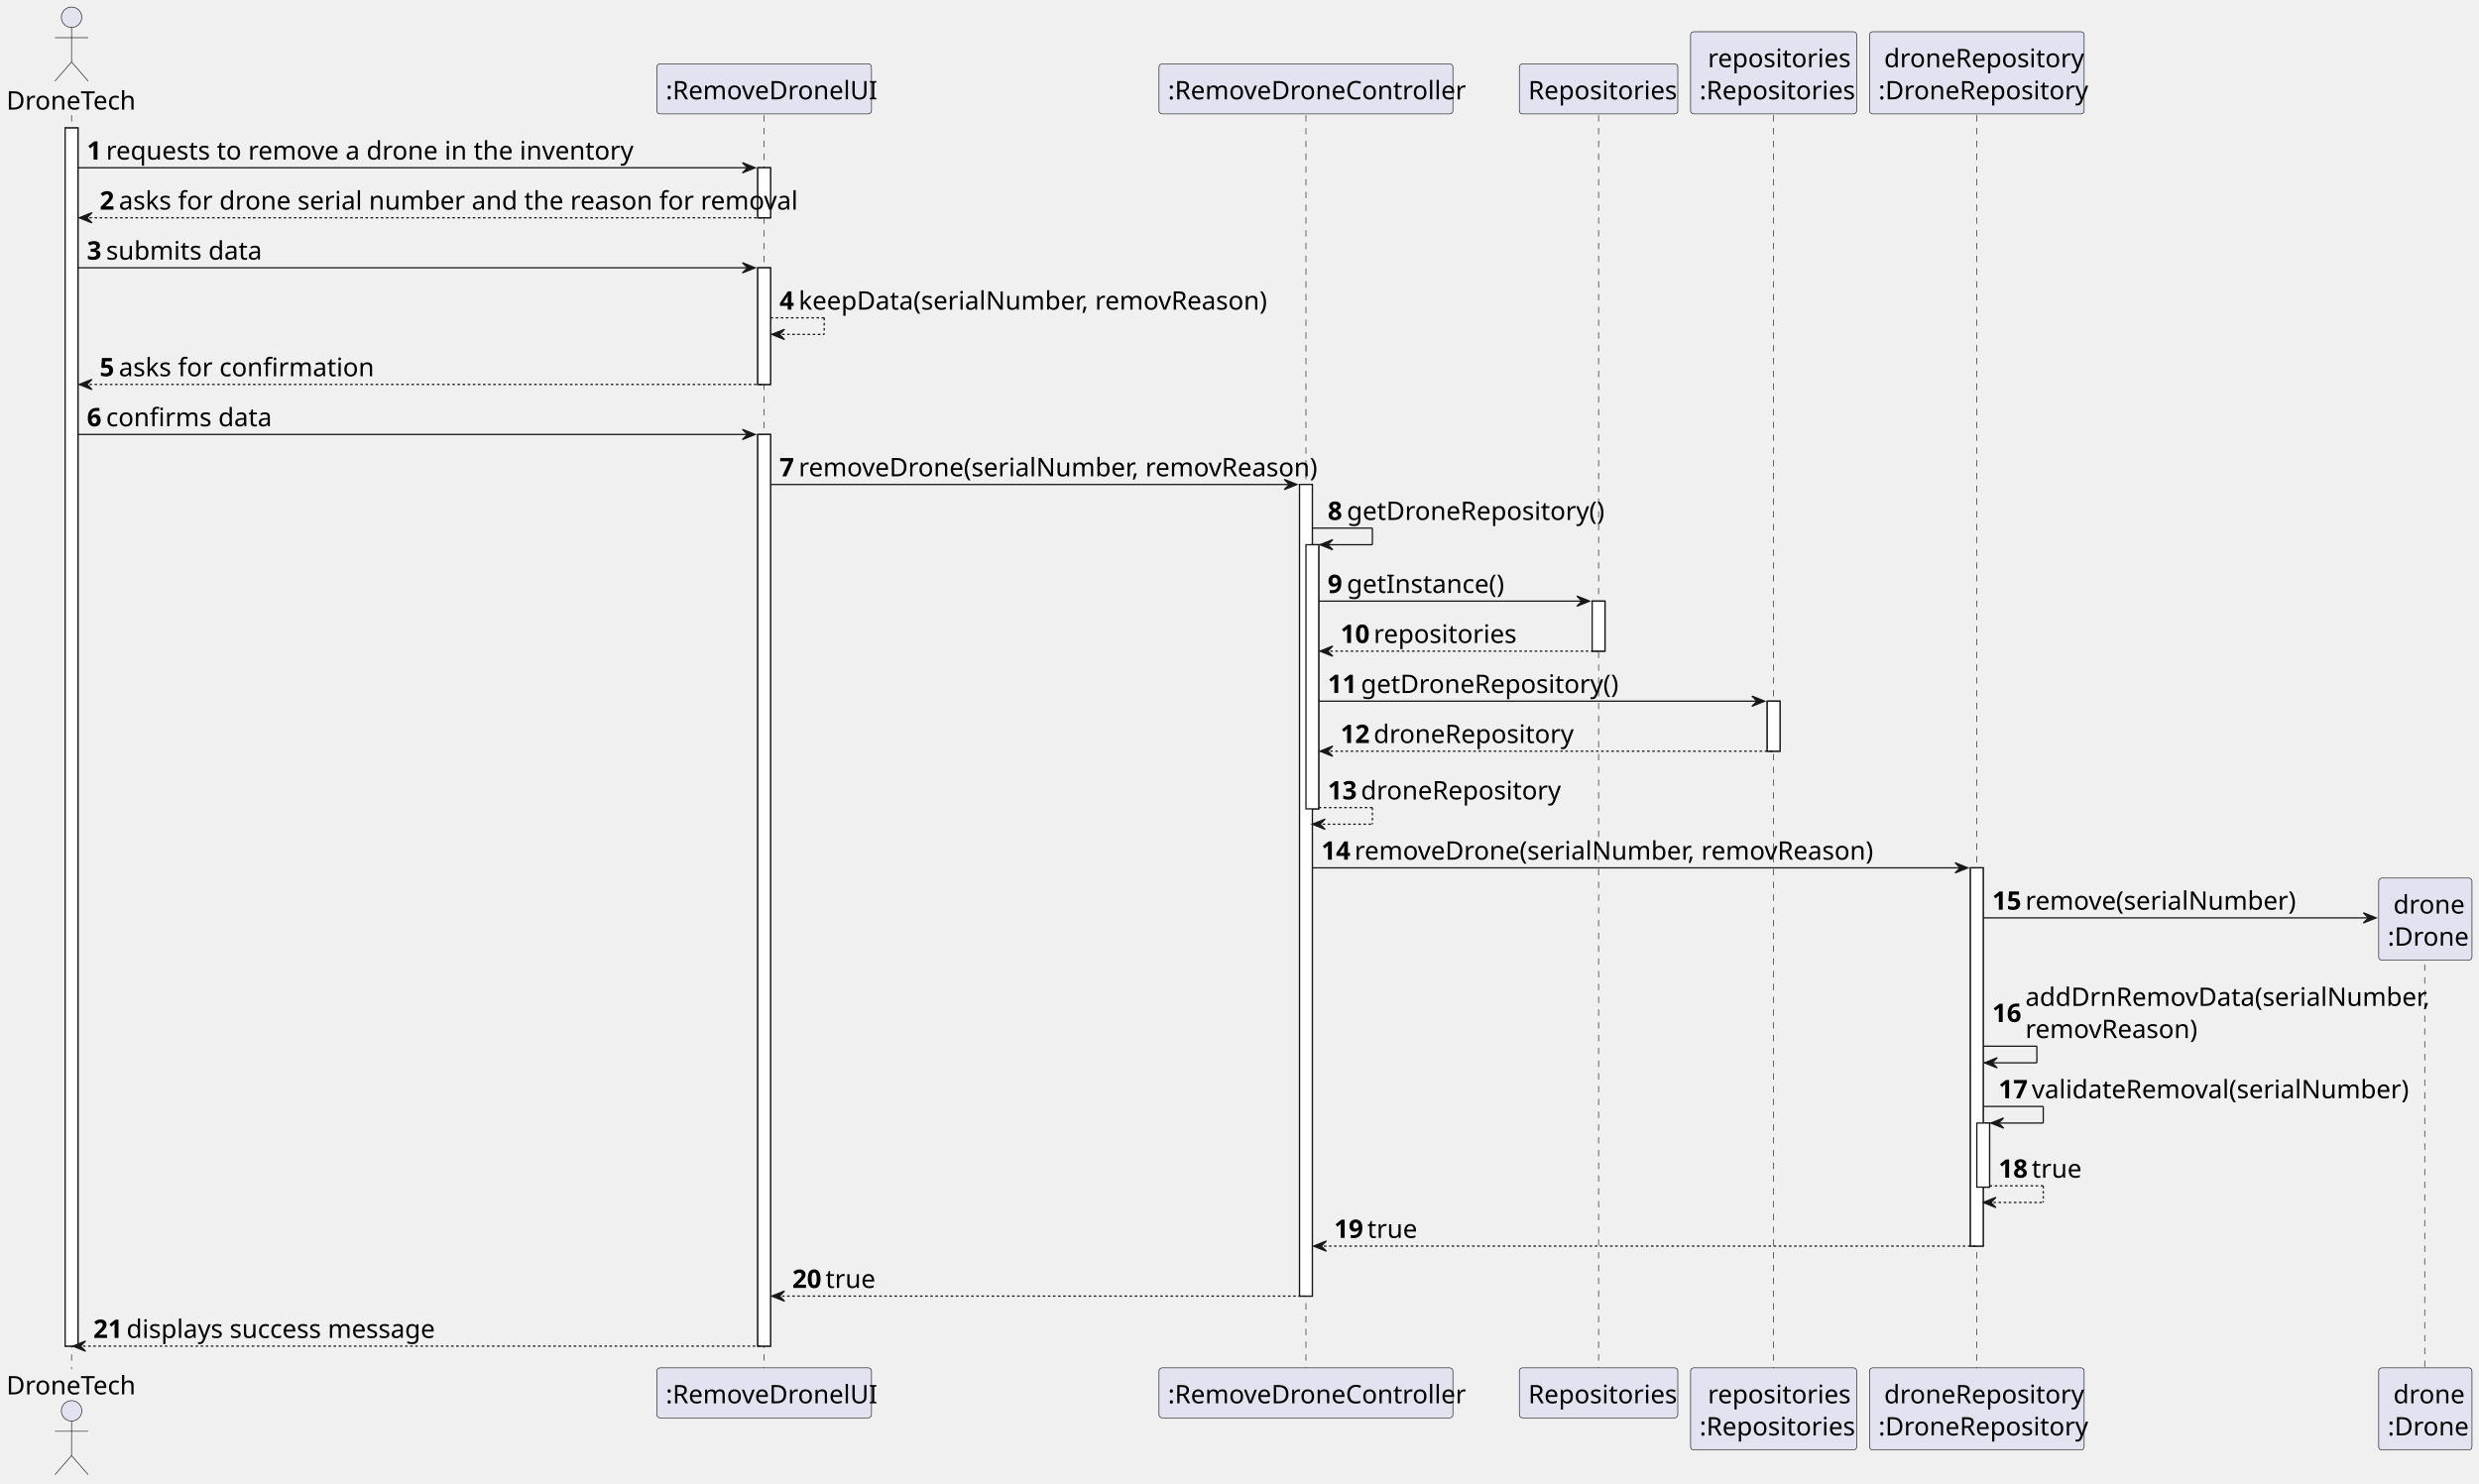
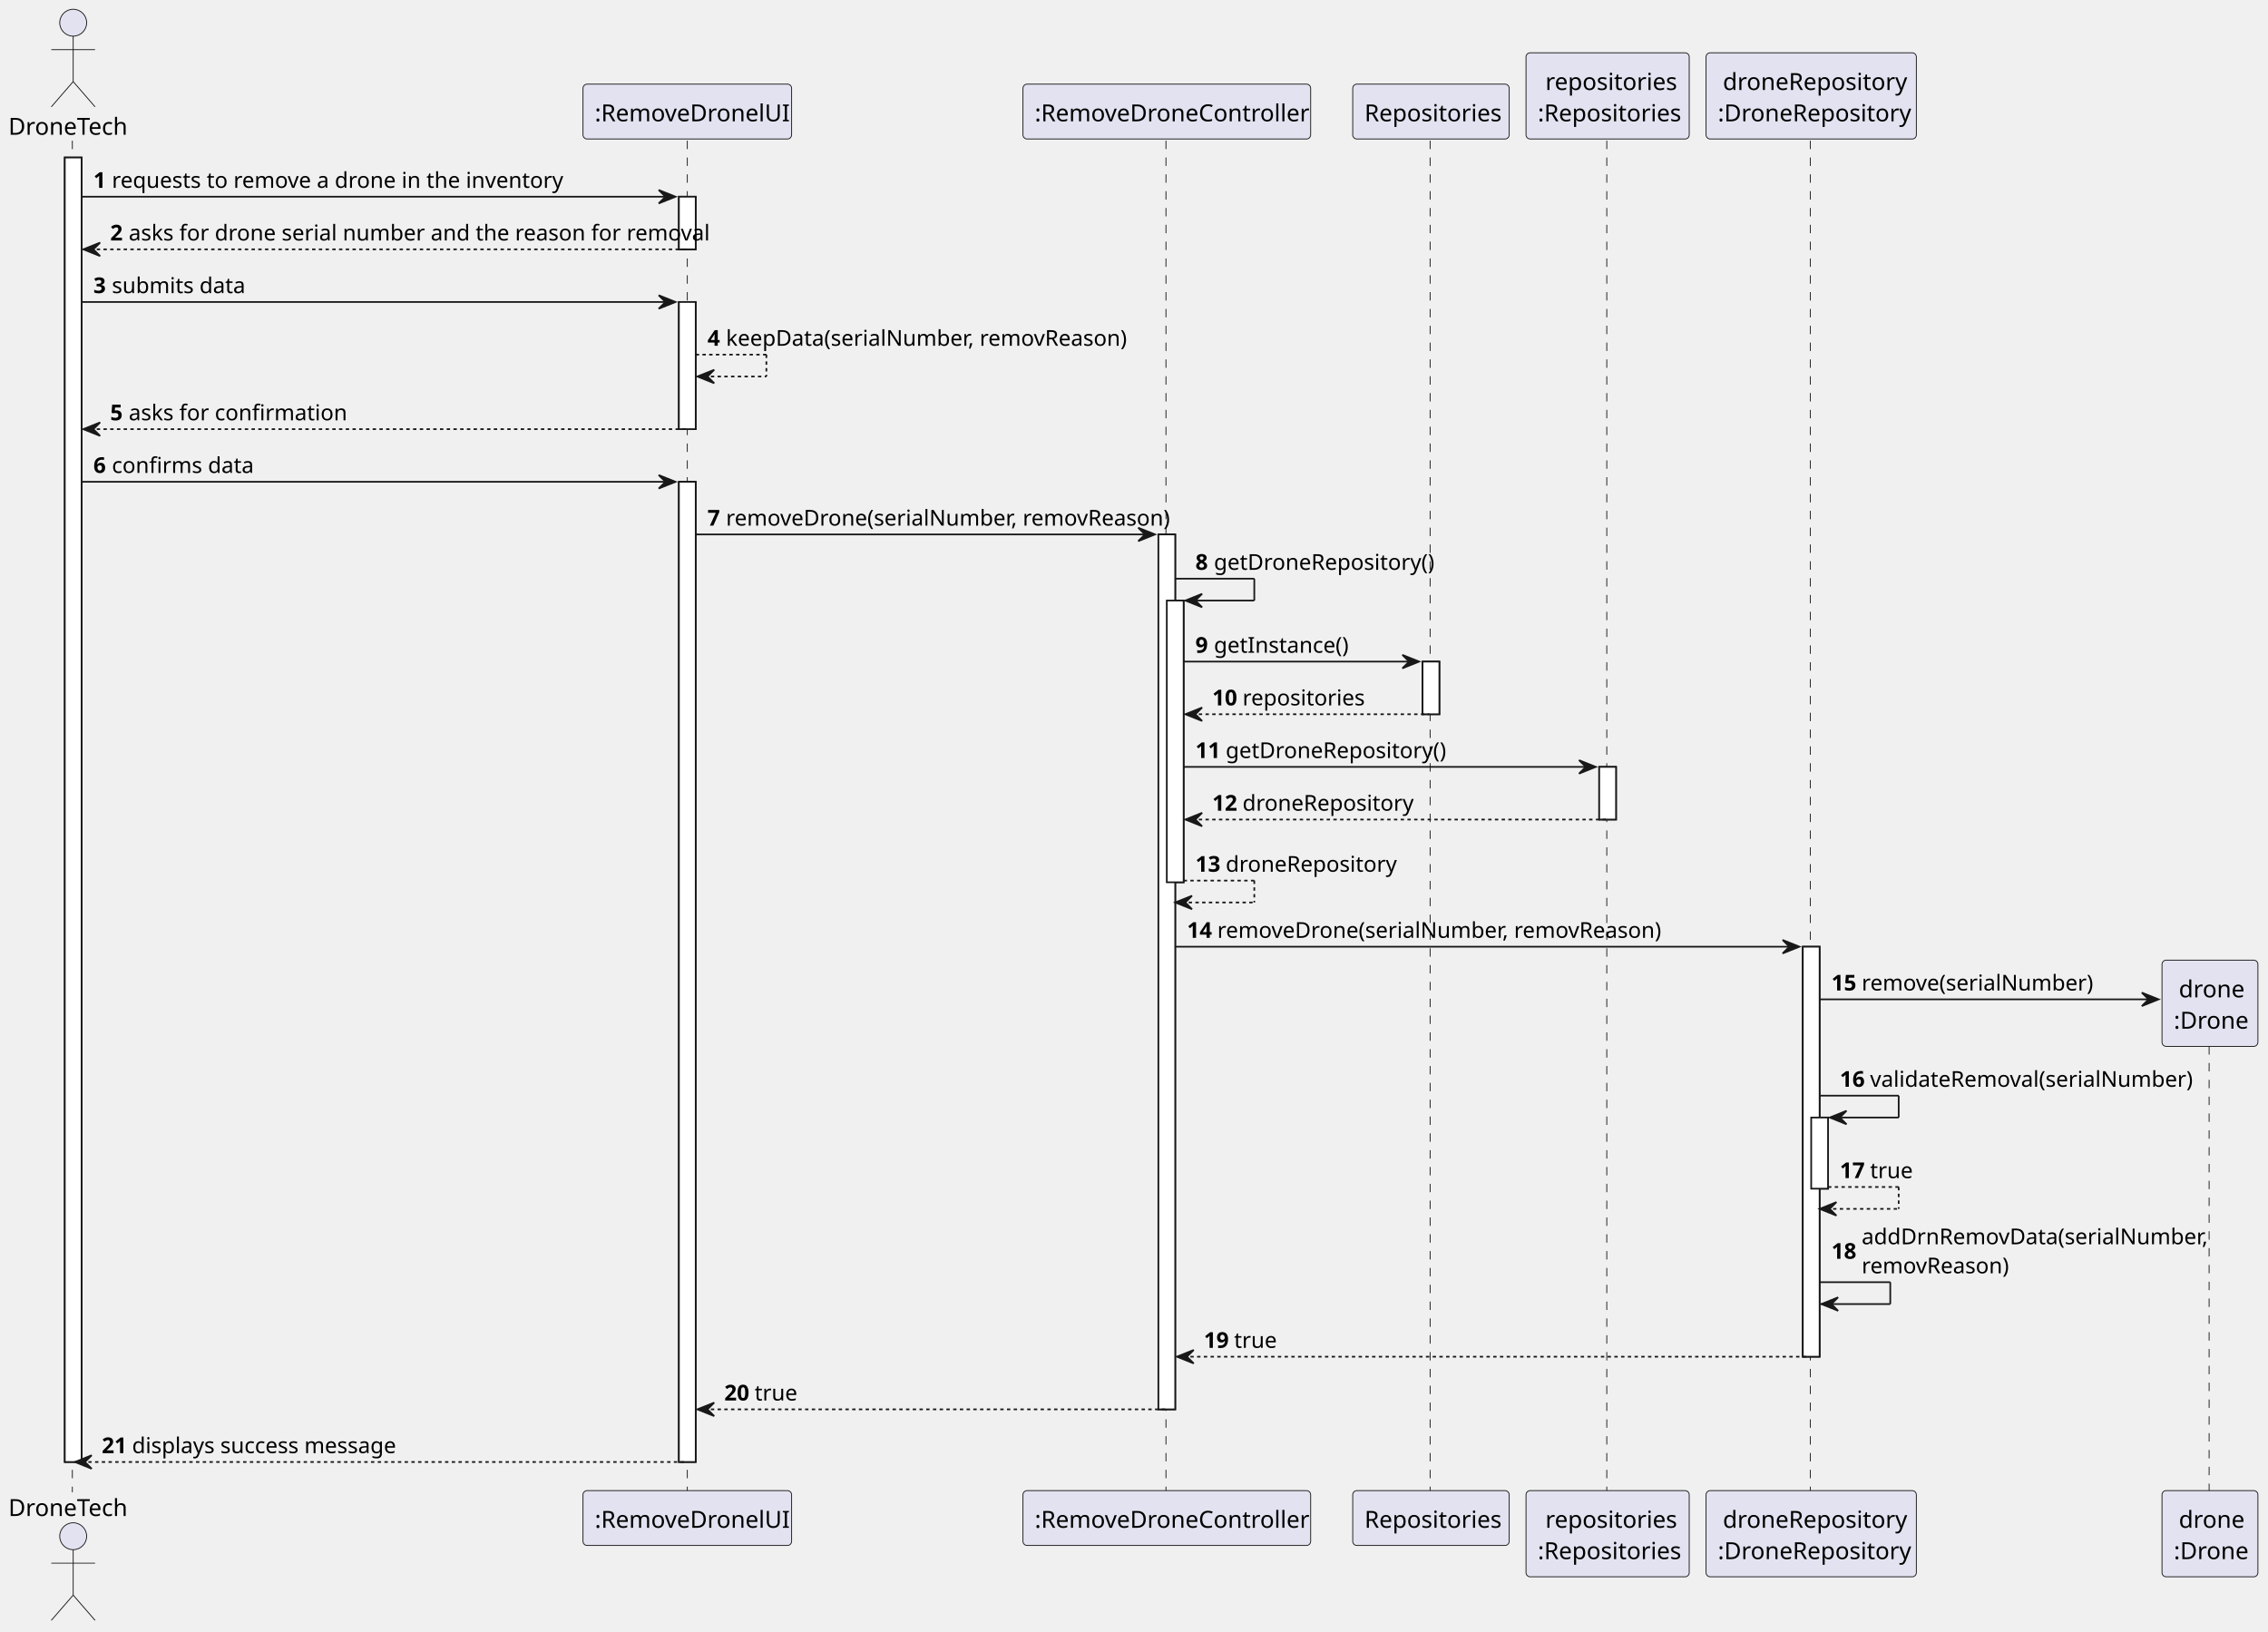
- <svg xmlns="http://www.w3.org/2000/svg" contentStyleType="text/css" height="1161px" preserveAspectRatio="none" style="width:1940px;height:1161px;background:#FFFFFF;" version="1.1" viewBox="0 0 1940 1161" width="1940px" zoomAndPan="magnify">
+ <svg xmlns="http://www.w3.org/2000/svg" contentStyleType="text/css" height="970px" preserveAspectRatio="none" style="width:1348px;height:970px;background:#FFFFFF;" version="1.1" viewBox="0 0 1348 970" width="1348px" zoomAndPan="magnify">
  <defs />
  <g>
-     <rect fill="#FFFFFF" height="953.594" style="stroke:#181818;stroke-width:1.0;" width="10" x="51" y="100.156" />
-     <rect fill="#FFFFFF" height="39.156" style="stroke:#181818;stroke-width:1.0;" width="10" x="593" y="131.312" />
-     <rect fill="#FFFFFF" height="91.312" style="stroke:#181818;stroke-width:1.0;" width="10" x="593" y="209.625" />
-     <rect fill="#FFFFFF" height="713.656" style="stroke:#181818;stroke-width:1.0;" width="10" x="593" y="340.094" />
-     <rect fill="#FFFFFF" height="635.344" style="stroke:#181818;stroke-width:1.0;" width="10" x="1017" y="379.25" />
-     <rect fill="#FFFFFF" height="206.781" style="stroke:#181818;stroke-width:1.0;" width="10" x="1022" y="426.406" />
-     <rect fill="#FFFFFF" height="39.156" style="stroke:#181818;stroke-width:1.0;" width="10" x="1246" y="470.562" />
-     <rect fill="#FFFFFF" height="39.156" style="stroke:#181818;stroke-width:1.0;" width="10" x="1383" y="548.875" />
-     <rect fill="#FFFFFF" height="296.094" style="stroke:#181818;stroke-width:1.0;" width="10" x="1542" y="679.344" />
-     <rect fill="#FFFFFF" height="50.156" style="stroke:#181818;stroke-width:1.0;" width="10" x="1547" y="879.125" />
-     <line style="stroke:#181818;stroke-width:0.5;stroke-dasharray:5.0,5.0;" x1="56" x2="56" y1="90.156" y2="1071.75" />
-     <line style="stroke:#181818;stroke-width:0.5;stroke-dasharray:5.0,5.0;" x1="598" x2="598" y1="90.156" y2="1071.75" />
-     <line style="stroke:#181818;stroke-width:0.5;stroke-dasharray:5.0,5.0;" x1="1022" x2="1022" y1="90.156" y2="1071.75" />
-     <line style="stroke:#181818;stroke-width:0.5;stroke-dasharray:5.0,5.0;" x1="1251" x2="1251" y1="90.156" y2="1071.75" />
-     <line style="stroke:#181818;stroke-width:0.5;stroke-dasharray:5.0,5.0;" x1="1388" x2="1388" y1="90.156" y2="1071.75" />
-     <line style="stroke:#181818;stroke-width:0.5;stroke-dasharray:5.0,5.0;" x1="1547" x2="1547" y1="90.156" y2="1071.75" />
-     <line style="stroke:#181818;stroke-width:0.5;stroke-dasharray:5.0,5.0;" x1="1897.5" x2="1897.5" y1="735" y2="1071.75" />
-     <text fill="#000000" font-family="sans-serif" font-size="20" lengthAdjust="spacing" textLength="96" x="5" y="85.762">DroneTech</text>
-     <ellipse cx="56" cy="13.5" fill="#E2E2F0" rx="8" ry="8" style="stroke:#181818;stroke-width:0.5;" />
-     <path d="M56,21.5 L56,48.5 M43,29.5 L69,29.5 M56,48.5 L43,63.5 M56,48.5 L69,63.5 " fill="none" style="stroke:#181818;stroke-width:0.5;" />
-     <text fill="#000000" font-family="sans-serif" font-size="20" lengthAdjust="spacing" textLength="96" x="5" y="1091.512">DroneTech</text>
-     <ellipse cx="56" cy="1104.406" fill="#E2E2F0" rx="8" ry="8" style="stroke:#181818;stroke-width:0.5;" />
-     <path d="M56,1112.406 L56,1139.406 M43,1120.406 L69,1120.406 M56,1139.406 L43,1154.406 M56,1139.406 L69,1154.406 " fill="none" style="stroke:#181818;stroke-width:0.5;" />
-     <rect fill="#E2E2F0" height="39.156" rx="2.5" ry="2.5" style="stroke:#181818;stroke-width:0.5;" width="168" x="514" y="50" />
-     <text fill="#000000" font-family="sans-serif" font-size="20" lengthAdjust="spacing" textLength="154" x="521" y="77.762">:RemoveDronelUI</text>
-     <rect fill="#E2E2F0" height="39.156" rx="2.5" ry="2.5" style="stroke:#181818;stroke-width:0.5;" width="168" x="514" y="1070.75" />
-     <text fill="#000000" font-family="sans-serif" font-size="20" lengthAdjust="spacing" textLength="154" x="521" y="1098.512">:RemoveDronelUI</text>
-     <rect fill="#E2E2F0" height="39.156" rx="2.5" ry="2.5" style="stroke:#181818;stroke-width:0.5;" width="230" x="907" y="50" />
-     <text fill="#000000" font-family="sans-serif" font-size="20" lengthAdjust="spacing" textLength="216" x="914" y="77.762">:RemoveDroneController</text>
-     <rect fill="#E2E2F0" height="39.156" rx="2.5" ry="2.5" style="stroke:#181818;stroke-width:0.5;" width="230" x="907" y="1070.75" />
-     <text fill="#000000" font-family="sans-serif" font-size="20" lengthAdjust="spacing" textLength="216" x="914" y="1098.512">:RemoveDroneController</text>
-     <rect fill="#E2E2F0" height="39.156" rx="2.5" ry="2.5" style="stroke:#181818;stroke-width:0.5;" width="124" x="1189" y="50" />
-     <text fill="#000000" font-family="sans-serif" font-size="20" lengthAdjust="spacing" textLength="110" x="1196" y="77.762">Repositories</text>
-     <rect fill="#E2E2F0" height="39.156" rx="2.5" ry="2.5" style="stroke:#181818;stroke-width:0.5;" width="124" x="1189" y="1070.75" />
-     <text fill="#000000" font-family="sans-serif" font-size="20" lengthAdjust="spacing" textLength="110" x="1196" y="1098.512">Repositories</text>
-     <rect fill="#E2E2F0" height="64.312" rx="2.5" ry="2.5" style="stroke:#181818;stroke-width:0.5;" width="130" x="1323" y="24.844" />
-     <text fill="#000000" font-family="sans-serif" font-size="20" lengthAdjust="spacing" textLength="103" x="1336.5" y="52.605">repositories</text>
-     <text fill="#000000" font-family="sans-serif" font-size="20" lengthAdjust="spacing" textLength="116" x="1330" y="77.762">:Repositories</text>
-     <rect fill="#E2E2F0" height="64.312" rx="2.5" ry="2.5" style="stroke:#181818;stroke-width:0.5;" width="130" x="1323" y="1070.75" />
-     <text fill="#000000" font-family="sans-serif" font-size="20" lengthAdjust="spacing" textLength="103" x="1336.5" y="1098.512">repositories</text>
-     <text fill="#000000" font-family="sans-serif" font-size="20" lengthAdjust="spacing" textLength="116" x="1330" y="1123.668">:Repositories</text>
-     <rect fill="#E2E2F0" height="64.312" rx="2.5" ry="2.5" style="stroke:#181818;stroke-width:0.5;" width="168" x="1463" y="24.844" />
-     <text fill="#000000" font-family="sans-serif" font-size="20" lengthAdjust="spacing" textLength="145" x="1474.5" y="52.605">droneRepository</text>
-     <text fill="#000000" font-family="sans-serif" font-size="20" lengthAdjust="spacing" textLength="154" x="1470" y="77.762">:DroneRepository</text>
-     <rect fill="#E2E2F0" height="64.312" rx="2.5" ry="2.5" style="stroke:#181818;stroke-width:0.5;" width="168" x="1463" y="1070.75" />
-     <text fill="#000000" font-family="sans-serif" font-size="20" lengthAdjust="spacing" textLength="145" x="1474.5" y="1098.512">droneRepository</text>
-     <text fill="#000000" font-family="sans-serif" font-size="20" lengthAdjust="spacing" textLength="154" x="1470" y="1123.668">:DroneRepository</text>
-     <rect fill="#E2E2F0" height="64.312" rx="2.5" ry="2.5" style="stroke:#181818;stroke-width:0.5;" width="73" x="1861.5" y="1070.75" />
-     <text fill="#000000" font-family="sans-serif" font-size="20" lengthAdjust="spacing" textLength="50" x="1873" y="1098.512">drone</text>
-     <text fill="#000000" font-family="sans-serif" font-size="20" lengthAdjust="spacing" textLength="59" x="1868.5" y="1123.668">:Drone</text>
-     <rect fill="#FFFFFF" height="953.594" style="stroke:#181818;stroke-width:1.0;" width="10" x="51" y="100.156" />
-     <rect fill="#FFFFFF" height="39.156" style="stroke:#181818;stroke-width:1.0;" width="10" x="593" y="131.312" />
-     <rect fill="#FFFFFF" height="91.312" style="stroke:#181818;stroke-width:1.0;" width="10" x="593" y="209.625" />
-     <rect fill="#FFFFFF" height="713.656" style="stroke:#181818;stroke-width:1.0;" width="10" x="593" y="340.094" />
-     <rect fill="#FFFFFF" height="635.344" style="stroke:#181818;stroke-width:1.0;" width="10" x="1017" y="379.25" />
-     <rect fill="#FFFFFF" height="206.781" style="stroke:#181818;stroke-width:1.0;" width="10" x="1022" y="426.406" />
-     <rect fill="#FFFFFF" height="39.156" style="stroke:#181818;stroke-width:1.0;" width="10" x="1246" y="470.562" />
-     <rect fill="#FFFFFF" height="39.156" style="stroke:#181818;stroke-width:1.0;" width="10" x="1383" y="548.875" />
-     <rect fill="#FFFFFF" height="296.094" style="stroke:#181818;stroke-width:1.0;" width="10" x="1542" y="679.344" />
-     <rect fill="#FFFFFF" height="50.156" style="stroke:#181818;stroke-width:1.0;" width="10" x="1547" y="879.125" />
-     <polygon fill="#181818" points="581,127.312,591,131.312,581,135.312,585,131.312" style="stroke:#181818;stroke-width:1.0;" />
-     <line style="stroke:#181818;stroke-width:1.0;" x1="61" x2="587" y1="131.312" y2="131.312" />
-     <text fill="#000000" font-family="sans-serif" font-size="20" font-weight="bold" lengthAdjust="spacing" textLength="11" x="68" y="124.918">1</text>
-     <text fill="#000000" font-family="sans-serif" font-size="20" lengthAdjust="spacing" textLength="380" x="83" y="124.918">requests to remove a drone in the inventory</text>
-     <polygon fill="#181818" points="72,166.469,62,170.469,72,174.469,68,170.469" style="stroke:#181818;stroke-width:1.0;" />
-     <line style="stroke:#181818;stroke-width:1.0;stroke-dasharray:2.0,2.0;" x1="66" x2="597" y1="170.469" y2="170.469" />
-     <text fill="#000000" font-family="sans-serif" font-size="20" font-weight="bold" lengthAdjust="spacing" textLength="11" x="78" y="164.074">2</text>
-     <text fill="#000000" font-family="sans-serif" font-size="20" lengthAdjust="spacing" textLength="493" x="93" y="164.074">asks for drone serial number and the reason for removal</text>
-     <polygon fill="#181818" points="581,205.625,591,209.625,581,213.625,585,209.625" style="stroke:#181818;stroke-width:1.0;" />
-     <line style="stroke:#181818;stroke-width:1.0;" x1="61" x2="587" y1="209.625" y2="209.625" />
-     <text fill="#000000" font-family="sans-serif" font-size="20" font-weight="bold" lengthAdjust="spacing" textLength="11" x="68" y="203.231">3</text>
-     <text fill="#000000" font-family="sans-serif" font-size="20" lengthAdjust="spacing" textLength="112" x="83" y="203.231">submits data</text>
-     <line style="stroke:#181818;stroke-width:1.0;stroke-dasharray:2.0,2.0;" x1="603" x2="645" y1="248.781" y2="248.781" />
-     <line style="stroke:#181818;stroke-width:1.0;stroke-dasharray:2.0,2.0;" x1="645" x2="645" y1="248.781" y2="261.781" />
-     <line style="stroke:#181818;stroke-width:1.0;stroke-dasharray:2.0,2.0;" x1="604" x2="645" y1="261.781" y2="261.781" />
-     <polygon fill="#181818" points="614,257.781,604,261.781,614,265.781,610,261.781" style="stroke:#181818;stroke-width:1.0;" />
-     <text fill="#000000" font-family="sans-serif" font-size="20" font-weight="bold" lengthAdjust="spacing" textLength="11" x="610" y="242.387">4</text>
-     <text fill="#000000" font-family="sans-serif" font-size="20" lengthAdjust="spacing" textLength="347" x="625" y="242.387">keepData(serialNumber, removReason)</text>
-     <polygon fill="#181818" points="72,296.938,62,300.938,72,304.938,68,300.938" style="stroke:#181818;stroke-width:1.0;" />
-     <line style="stroke:#181818;stroke-width:1.0;stroke-dasharray:2.0,2.0;" x1="66" x2="597" y1="300.938" y2="300.938" />
-     <text fill="#000000" font-family="sans-serif" font-size="20" font-weight="bold" lengthAdjust="spacing" textLength="11" x="78" y="294.543">5</text>
-     <text fill="#000000" font-family="sans-serif" font-size="20" lengthAdjust="spacing" textLength="183" x="93" y="294.543">asks for confirmation</text>
-     <polygon fill="#181818" points="581,336.094,591,340.094,581,344.094,585,340.094" style="stroke:#181818;stroke-width:1.0;" />
-     <line style="stroke:#181818;stroke-width:1.0;" x1="61" x2="587" y1="340.094" y2="340.094" />
-     <text fill="#000000" font-family="sans-serif" font-size="20" font-weight="bold" lengthAdjust="spacing" textLength="11" x="68" y="333.699">6</text>
-     <text fill="#000000" font-family="sans-serif" font-size="20" lengthAdjust="spacing" textLength="119" x="83" y="333.699">confirms data</text>
-     <polygon fill="#181818" points="1005,375.25,1015,379.25,1005,383.25,1009,379.25" style="stroke:#181818;stroke-width:1.0;" />
-     <line style="stroke:#181818;stroke-width:1.0;" x1="603" x2="1011" y1="379.25" y2="379.25" />
-     <text fill="#000000" font-family="sans-serif" font-size="20" font-weight="bold" lengthAdjust="spacing" textLength="11" x="610" y="372.856">7</text>
-     <text fill="#000000" font-family="sans-serif" font-size="20" lengthAdjust="spacing" textLength="380" x="625" y="372.856">removeDrone(serialNumber, removReason)</text>
-     <line style="stroke:#181818;stroke-width:1.0;" x1="1027" x2="1074" y1="413.406" y2="413.406" />
-     <line style="stroke:#181818;stroke-width:1.0;" x1="1074" x2="1074" y1="413.406" y2="426.406" />
-     <line style="stroke:#181818;stroke-width:1.0;" x1="1033" x2="1074" y1="426.406" y2="426.406" />
-     <polygon fill="#181818" points="1043,422.406,1033,426.406,1043,430.406,1039,426.406" style="stroke:#181818;stroke-width:1.0;" />
-     <text fill="#000000" font-family="sans-serif" font-size="20" font-weight="bold" lengthAdjust="spacing" textLength="11" x="1039" y="407.012">8</text>
-     <text fill="#000000" font-family="sans-serif" font-size="20" lengthAdjust="spacing" textLength="190" x="1054" y="407.012">getDroneRepository()</text>
-     <polygon fill="#181818" points="1234,466.562,1244,470.562,1234,474.562,1238,470.562" style="stroke:#181818;stroke-width:1.0;" />
-     <line style="stroke:#181818;stroke-width:1.0;" x1="1032" x2="1240" y1="470.562" y2="470.562" />
-     <text fill="#000000" font-family="sans-serif" font-size="20" font-weight="bold" lengthAdjust="spacing" textLength="11" x="1039" y="464.168">9</text>
-     <text fill="#000000" font-family="sans-serif" font-size="20" lengthAdjust="spacing" textLength="116" x="1054" y="464.168">getInstance()</text>
-     <polygon fill="#181818" points="1043,505.719,1033,509.719,1043,513.719,1039,509.719" style="stroke:#181818;stroke-width:1.0;" />
-     <line style="stroke:#181818;stroke-width:1.0;stroke-dasharray:2.0,2.0;" x1="1037" x2="1250" y1="509.719" y2="509.719" />
-     <text fill="#000000" font-family="sans-serif" font-size="20" font-weight="bold" lengthAdjust="spacing" textLength="22" x="1049" y="503.324">10</text>
-     <text fill="#000000" font-family="sans-serif" font-size="20" lengthAdjust="spacing" textLength="103" x="1075" y="503.324">repositories</text>
-     <polygon fill="#181818" points="1371,544.875,1381,548.875,1371,552.875,1375,548.875" style="stroke:#181818;stroke-width:1.0;" />
-     <line style="stroke:#181818;stroke-width:1.0;" x1="1032" x2="1377" y1="548.875" y2="548.875" />
-     <text fill="#000000" font-family="sans-serif" font-size="20" font-weight="bold" lengthAdjust="spacing" textLength="22" x="1039" y="542.481">11</text>
-     <text fill="#000000" font-family="sans-serif" font-size="20" lengthAdjust="spacing" textLength="190" x="1065" y="542.481">getDroneRepository()</text>
-     <polygon fill="#181818" points="1043,584.031,1033,588.031,1043,592.031,1039,588.031" style="stroke:#181818;stroke-width:1.0;" />
-     <line style="stroke:#181818;stroke-width:1.0;stroke-dasharray:2.0,2.0;" x1="1037" x2="1387" y1="588.031" y2="588.031" />
-     <text fill="#000000" font-family="sans-serif" font-size="20" font-weight="bold" lengthAdjust="spacing" textLength="22" x="1049" y="581.637">12</text>
-     <text fill="#000000" font-family="sans-serif" font-size="20" lengthAdjust="spacing" textLength="145" x="1075" y="581.637">droneRepository</text>
-     <line style="stroke:#181818;stroke-width:1.0;stroke-dasharray:2.0,2.0;" x1="1032" x2="1074" y1="632.188" y2="632.188" />
-     <line style="stroke:#181818;stroke-width:1.0;stroke-dasharray:2.0,2.0;" x1="1074" x2="1074" y1="632.188" y2="645.188" />
-     <line style="stroke:#181818;stroke-width:1.0;stroke-dasharray:2.0,2.0;" x1="1027" x2="1074" y1="645.188" y2="645.188" />
-     <polygon fill="#181818" points="1037,641.188,1027,645.188,1037,649.188,1033,645.188" style="stroke:#181818;stroke-width:1.0;" />
-     <text fill="#000000" font-family="sans-serif" font-size="20" font-weight="bold" lengthAdjust="spacing" textLength="22" x="1039" y="625.793">13</text>
-     <text fill="#000000" font-family="sans-serif" font-size="20" lengthAdjust="spacing" textLength="145" x="1065" y="625.793">droneRepository</text>
-     <polygon fill="#181818" points="1530,675.344,1540,679.344,1530,683.344,1534,679.344" style="stroke:#181818;stroke-width:1.0;" />
-     <line style="stroke:#181818;stroke-width:1.0;" x1="1027" x2="1536" y1="679.344" y2="679.344" />
-     <text fill="#000000" font-family="sans-serif" font-size="20" font-weight="bold" lengthAdjust="spacing" textLength="22" x="1034" y="672.949">14</text>
-     <text fill="#000000" font-family="sans-serif" font-size="20" lengthAdjust="spacing" textLength="380" x="1060" y="672.949">removeDrone(serialNumber, removReason)</text>
-     <polygon fill="#181818" points="1849.5,714.5,1859.5,718.5,1849.5,722.5,1853.5,718.5" style="stroke:#181818;stroke-width:1.0;" />
-     <line style="stroke:#181818;stroke-width:1.0;" x1="1552" x2="1855.5" y1="718.5" y2="718.5" />
-     <text fill="#000000" font-family="sans-serif" font-size="20" font-weight="bold" lengthAdjust="spacing" textLength="22" x="1559" y="712.106">15</text>
-     <text fill="#000000" font-family="sans-serif" font-size="20" lengthAdjust="spacing" textLength="194" x="1585" y="712.106">remove(serialNumber)</text>
-     <rect fill="#E2E2F0" height="64.312" rx="2.5" ry="2.5" style="stroke:#181818;stroke-width:0.5;" width="73" x="1861.5" y="687.344" />
-     <text fill="#000000" font-family="sans-serif" font-size="20" lengthAdjust="spacing" textLength="50" x="1873" y="715.106">drone</text>
-     <text fill="#000000" font-family="sans-serif" font-size="20" lengthAdjust="spacing" textLength="59" x="1868.5" y="740.262">:Drone</text>
-     <line style="stroke:#181818;stroke-width:1.0;" x1="1552" x2="1594" y1="818.969" y2="818.969" />
-     <line style="stroke:#181818;stroke-width:1.0;" x1="1594" x2="1594" y1="818.969" y2="831.969" />
-     <line style="stroke:#181818;stroke-width:1.0;" x1="1553" x2="1594" y1="831.969" y2="831.969" />
-     <polygon fill="#181818" points="1563,827.969,1553,831.969,1563,835.969,1559,831.969" style="stroke:#181818;stroke-width:1.0;" />
-     <text fill="#000000" font-family="sans-serif" font-size="20" font-weight="bold" lengthAdjust="spacing" textLength="22" x="1559" y="799.996">16</text>
-     <text fill="#000000" font-family="sans-serif" font-size="20" lengthAdjust="spacing" textLength="295" x="1585" y="787.418">addDrnRemovData(serialNumber,</text>
-     <text fill="#000000" font-family="sans-serif" font-size="20" lengthAdjust="spacing" textLength="128" x="1585" y="812.574">removReason)</text>
-     <line style="stroke:#181818;stroke-width:1.0;" x1="1552" x2="1599" y1="866.125" y2="866.125" />
-     <line style="stroke:#181818;stroke-width:1.0;" x1="1599" x2="1599" y1="866.125" y2="879.125" />
-     <line style="stroke:#181818;stroke-width:1.0;" x1="1558" x2="1599" y1="879.125" y2="879.125" />
-     <polygon fill="#181818" points="1568,875.125,1558,879.125,1568,883.125,1564,879.125" style="stroke:#181818;stroke-width:1.0;" />
-     <text fill="#000000" font-family="sans-serif" font-size="20" font-weight="bold" lengthAdjust="spacing" textLength="22" x="1564" y="859.731">17</text>
-     <text fill="#000000" font-family="sans-serif" font-size="20" lengthAdjust="spacing" textLength="272" x="1590" y="859.731">validateRemoval(serialNumber)</text>
-     <line style="stroke:#181818;stroke-width:1.0;stroke-dasharray:2.0,2.0;" x1="1557" x2="1599" y1="928.281" y2="928.281" />
-     <line style="stroke:#181818;stroke-width:1.0;stroke-dasharray:2.0,2.0;" x1="1599" x2="1599" y1="928.281" y2="941.281" />
-     <line style="stroke:#181818;stroke-width:1.0;stroke-dasharray:2.0,2.0;" x1="1552" x2="1599" y1="941.281" y2="941.281" />
-     <polygon fill="#181818" points="1562,937.281,1552,941.281,1562,945.281,1558,941.281" style="stroke:#181818;stroke-width:1.0;" />
-     <text fill="#000000" font-family="sans-serif" font-size="20" font-weight="bold" lengthAdjust="spacing" textLength="22" x="1564" y="921.887">18</text>
-     <text fill="#000000" font-family="sans-serif" font-size="20" lengthAdjust="spacing" textLength="34" x="1590" y="921.887">true</text>
-     <polygon fill="#181818" points="1038,971.438,1028,975.438,1038,979.438,1034,975.438" style="stroke:#181818;stroke-width:1.0;" />
-     <line style="stroke:#181818;stroke-width:1.0;stroke-dasharray:2.0,2.0;" x1="1032" x2="1546" y1="975.438" y2="975.438" />
-     <text fill="#000000" font-family="sans-serif" font-size="20" font-weight="bold" lengthAdjust="spacing" textLength="22" x="1044" y="969.043">19</text>
-     <text fill="#000000" font-family="sans-serif" font-size="20" lengthAdjust="spacing" textLength="34" x="1070" y="969.043">true</text>
-     <polygon fill="#181818" points="614,1010.594,604,1014.594,614,1018.594,610,1014.594" style="stroke:#181818;stroke-width:1.0;" />
-     <line style="stroke:#181818;stroke-width:1.0;stroke-dasharray:2.0,2.0;" x1="608" x2="1021" y1="1014.594" y2="1014.594" />
-     <text fill="#000000" font-family="sans-serif" font-size="20" font-weight="bold" lengthAdjust="spacing" textLength="22" x="620" y="1008.199">20</text>
-     <text fill="#000000" font-family="sans-serif" font-size="20" lengthAdjust="spacing" textLength="34" x="646" y="1008.199">true</text>
-     <polygon fill="#181818" points="67,1049.75,57,1053.75,67,1057.75,63,1053.75" style="stroke:#181818;stroke-width:1.0;" />
-     <line style="stroke:#181818;stroke-width:1.0;stroke-dasharray:2.0,2.0;" x1="61" x2="597" y1="1053.75" y2="1053.75" />
-     <text fill="#000000" font-family="sans-serif" font-size="20" font-weight="bold" lengthAdjust="spacing" textLength="22" x="73" y="1047.355">21</text>
-     <text fill="#000000" font-family="sans-serif" font-size="20" lengthAdjust="spacing" textLength="234" x="99" y="1047.355">displays success message</text>
+     <rect fill="#FFFFFF" height="775.354" style="stroke:#181818;stroke-width:1.0;" width="10" x="38.5" y="93.621" />
+     <rect fill="#FFFFFF" height="31.291" style="stroke:#181818;stroke-width:1.0;" width="10" x="403.5" y="116.912" />
+     <rect fill="#FFFFFF" height="75.582" style="stroke:#181818;stroke-width:1.0;" width="10" x="403.5" y="179.494" />
+     <rect fill="#FFFFFF" height="582.607" style="stroke:#181818;stroke-width:1.0;" width="10" x="403.5" y="286.367" />
+     <rect fill="#FFFFFF" height="520.025" style="stroke:#181818;stroke-width:1.0;" width="10" x="688.5" y="317.658" />
+     <rect fill="#FFFFFF" height="167.455" style="stroke:#181818;stroke-width:1.0;" width="10" x="693.5" y="356.949" />
+     <rect fill="#FFFFFF" height="31.291" style="stroke:#181818;stroke-width:1.0;" width="10" x="845.5" y="393.24" />
+     <rect fill="#FFFFFF" height="31.291" style="stroke:#181818;stroke-width:1.0;" width="10" x="950.5" y="455.822" />
+     <rect fill="#FFFFFF" height="243.697" style="stroke:#181818;stroke-width:1.0;" width="10" x="1071.5" y="562.695" />
+     <rect fill="#FFFFFF" height="42.291" style="stroke:#181818;stroke-width:1.0;" width="10" x="1076.5" y="664.229" />
+     <line style="stroke:#181818;stroke-width:0.5;stroke-dasharray:5.0,5.0;" x1="43" x2="43" y1="83.621" y2="886.975" />
+     <line style="stroke:#181818;stroke-width:0.5;stroke-dasharray:5.0,5.0;" x1="408.5" x2="408.5" y1="83.621" y2="886.975" />
+     <line style="stroke:#181818;stroke-width:0.5;stroke-dasharray:5.0,5.0;" x1="693" x2="693" y1="83.621" y2="886.975" />
+     <line style="stroke:#181818;stroke-width:0.5;stroke-dasharray:5.0,5.0;" x1="850" x2="850" y1="83.621" y2="886.975" />
+     <line style="stroke:#181818;stroke-width:0.5;stroke-dasharray:5.0,5.0;" x1="955" x2="955" y1="83.621" y2="886.975" />
+     <line style="stroke:#181818;stroke-width:0.5;stroke-dasharray:5.0,5.0;" x1="1076" x2="1076" y1="83.621" y2="886.975" />
+     <line style="stroke:#181818;stroke-width:0.5;stroke-dasharray:5.0,5.0;" x1="1313" x2="1313" y1="611.816" y2="886.975" />
+     <text fill="#000000" font-family="sans-serif" font-size="14" lengthAdjust="spacing" textLength="71" x="5" y="80.107">DroneTech</text>
+     <ellipse cx="43.5" cy="13.5" fill="#E2E2F0" rx="8" ry="8" style="stroke:#181818;stroke-width:0.5;" />
+     <path d="M43.5,21.5 L43.5,48.5 M30.5,29.5 L56.5,29.5 M43.5,48.5 L30.5,63.5 M43.5,48.5 L56.5,63.5 " fill="none" style="stroke:#181818;stroke-width:0.5;" />
+     <text fill="#000000" font-family="sans-serif" font-size="14" lengthAdjust="spacing" textLength="71" x="5" y="901.082">DroneTech</text>
+     <ellipse cx="43.5" cy="913.096" fill="#E2E2F0" rx="8" ry="8" style="stroke:#181818;stroke-width:0.5;" />
+     <path d="M43.5,921.096 L43.5,948.096 M30.5,929.096 L56.5,929.096 M43.5,948.096 L30.5,963.096 M43.5,948.096 L56.5,963.096 " fill="none" style="stroke:#181818;stroke-width:0.5;" />
+     <rect fill="#E2E2F0" height="32.621" rx="2.5" ry="2.5" style="stroke:#181818;stroke-width:0.5;" width="124" x="346.5" y="50" />
+     <text fill="#000000" font-family="sans-serif" font-size="14" lengthAdjust="spacing" textLength="110" x="353.5" y="72.107">:RemoveDronelUI</text>
+     <rect fill="#E2E2F0" height="32.621" rx="2.5" ry="2.5" style="stroke:#181818;stroke-width:0.5;" width="124" x="346.5" y="885.975" />
+     <text fill="#000000" font-family="sans-serif" font-size="14" lengthAdjust="spacing" textLength="110" x="353.5" y="908.082">:RemoveDronelUI</text>
+     <rect fill="#E2E2F0" height="32.621" rx="2.5" ry="2.5" style="stroke:#181818;stroke-width:0.5;" width="171" x="608" y="50" />
+     <text fill="#000000" font-family="sans-serif" font-size="14" lengthAdjust="spacing" textLength="157" x="615" y="72.107">:RemoveDroneController</text>
+     <rect fill="#E2E2F0" height="32.621" rx="2.5" ry="2.5" style="stroke:#181818;stroke-width:0.5;" width="171" x="608" y="885.975" />
+     <text fill="#000000" font-family="sans-serif" font-size="14" lengthAdjust="spacing" textLength="157" x="615" y="908.082">:RemoveDroneController</text>
+     <rect fill="#E2E2F0" height="32.621" rx="2.5" ry="2.5" style="stroke:#181818;stroke-width:0.5;" width="93" x="804" y="50" />
+     <text fill="#000000" font-family="sans-serif" font-size="14" lengthAdjust="spacing" textLength="79" x="811" y="72.107">Repositories</text>
+     <rect fill="#E2E2F0" height="32.621" rx="2.5" ry="2.5" style="stroke:#181818;stroke-width:0.5;" width="93" x="804" y="885.975" />
+     <text fill="#000000" font-family="sans-serif" font-size="14" lengthAdjust="spacing" textLength="79" x="811" y="908.082">Repositories</text>
+     <rect fill="#E2E2F0" height="51.242" rx="2.5" ry="2.5" style="stroke:#181818;stroke-width:0.5;" width="97" x="907" y="31.379" />
+     <text fill="#000000" font-family="sans-serif" font-size="14" lengthAdjust="spacing" textLength="74" x="918.5" y="53.486">repositories</text>
+     <text fill="#000000" font-family="sans-serif" font-size="14" lengthAdjust="spacing" textLength="83" x="914" y="72.107">:Repositories</text>
+     <rect fill="#E2E2F0" height="51.242" rx="2.5" ry="2.5" style="stroke:#181818;stroke-width:0.5;" width="97" x="907" y="885.975" />
+     <text fill="#000000" font-family="sans-serif" font-size="14" lengthAdjust="spacing" textLength="74" x="918.5" y="908.082">repositories</text>
+     <text fill="#000000" font-family="sans-serif" font-size="14" lengthAdjust="spacing" textLength="83" x="914" y="926.703">:Repositories</text>
+     <rect fill="#E2E2F0" height="51.242" rx="2.5" ry="2.5" style="stroke:#181818;stroke-width:0.5;" width="125" x="1014" y="31.379" />
+     <text fill="#000000" font-family="sans-serif" font-size="14" lengthAdjust="spacing" textLength="105" x="1024" y="53.486">droneRepository</text>
+     <text fill="#000000" font-family="sans-serif" font-size="14" lengthAdjust="spacing" textLength="111" x="1021" y="72.107">:DroneRepository</text>
+     <rect fill="#E2E2F0" height="51.242" rx="2.5" ry="2.5" style="stroke:#181818;stroke-width:0.5;" width="125" x="1014" y="885.975" />
+     <text fill="#000000" font-family="sans-serif" font-size="14" lengthAdjust="spacing" textLength="105" x="1024" y="908.082">droneRepository</text>
+     <text fill="#000000" font-family="sans-serif" font-size="14" lengthAdjust="spacing" textLength="111" x="1021" y="926.703">:DroneRepository</text>
+     <rect fill="#E2E2F0" height="51.242" rx="2.5" ry="2.5" style="stroke:#181818;stroke-width:0.5;" width="57" x="1285" y="885.975" />
+     <text fill="#000000" font-family="sans-serif" font-size="14" lengthAdjust="spacing" textLength="37" x="1295" y="908.082">drone</text>
+     <text fill="#000000" font-family="sans-serif" font-size="14" lengthAdjust="spacing" textLength="43" x="1292" y="926.703">:Drone</text>
+     <rect fill="#FFFFFF" height="775.354" style="stroke:#181818;stroke-width:1.0;" width="10" x="38.5" y="93.621" />
+     <rect fill="#FFFFFF" height="31.291" style="stroke:#181818;stroke-width:1.0;" width="10" x="403.5" y="116.912" />
+     <rect fill="#FFFFFF" height="75.582" style="stroke:#181818;stroke-width:1.0;" width="10" x="403.5" y="179.494" />
+     <rect fill="#FFFFFF" height="582.607" style="stroke:#181818;stroke-width:1.0;" width="10" x="403.5" y="286.367" />
+     <rect fill="#FFFFFF" height="520.025" style="stroke:#181818;stroke-width:1.0;" width="10" x="688.5" y="317.658" />
+     <rect fill="#FFFFFF" height="167.455" style="stroke:#181818;stroke-width:1.0;" width="10" x="693.5" y="356.949" />
+     <rect fill="#FFFFFF" height="31.291" style="stroke:#181818;stroke-width:1.0;" width="10" x="845.5" y="393.24" />
+     <rect fill="#FFFFFF" height="31.291" style="stroke:#181818;stroke-width:1.0;" width="10" x="950.5" y="455.822" />
+     <rect fill="#FFFFFF" height="243.697" style="stroke:#181818;stroke-width:1.0;" width="10" x="1071.5" y="562.695" />
+     <rect fill="#FFFFFF" height="42.291" style="stroke:#181818;stroke-width:1.0;" width="10" x="1076.5" y="664.229" />
+     <polygon fill="#181818" points="391.5,112.912,401.5,116.912,391.5,120.912,395.5,116.912" style="stroke:#181818;stroke-width:1.0;" />
+     <line style="stroke:#181818;stroke-width:1.0;" x1="48.5" x2="397.5" y1="116.912" y2="116.912" />
+     <text fill="#000000" font-family="sans-serif" font-size="13" font-weight="bold" lengthAdjust="spacing" textLength="7" x="55.5" y="111.649">1</text>
+     <text fill="#000000" font-family="sans-serif" font-size="13" lengthAdjust="spacing" textLength="248" x="66.5" y="111.649">requests to remove a drone in the inventory</text>
+     <polygon fill="#181818" points="59.5,144.203,49.5,148.203,59.5,152.203,55.5,148.203" style="stroke:#181818;stroke-width:1.0;" />
+     <line style="stroke:#181818;stroke-width:1.0;stroke-dasharray:2.0,2.0;" x1="53.5" x2="407.5" y1="148.203" y2="148.203" />
+     <text fill="#000000" font-family="sans-serif" font-size="13" font-weight="bold" lengthAdjust="spacing" textLength="7" x="65.5" y="142.94">2</text>
+     <text fill="#000000" font-family="sans-serif" font-size="13" lengthAdjust="spacing" textLength="320" x="76.5" y="142.94">asks for drone serial number and the reason for removal</text>
+     <polygon fill="#181818" points="391.5,175.494,401.5,179.494,391.5,183.494,395.5,179.494" style="stroke:#181818;stroke-width:1.0;" />
+     <line style="stroke:#181818;stroke-width:1.0;" x1="48.5" x2="397.5" y1="179.494" y2="179.494" />
+     <text fill="#000000" font-family="sans-serif" font-size="13" font-weight="bold" lengthAdjust="spacing" textLength="7" x="55.5" y="174.231">3</text>
+     <text fill="#000000" font-family="sans-serif" font-size="13" lengthAdjust="spacing" textLength="75" x="66.5" y="174.231">submits data</text>
+     <line style="stroke:#181818;stroke-width:1.0;stroke-dasharray:2.0,2.0;" x1="413.5" x2="455.5" y1="210.785" y2="210.785" />
+     <line style="stroke:#181818;stroke-width:1.0;stroke-dasharray:2.0,2.0;" x1="455.5" x2="455.5" y1="210.785" y2="223.785" />
+     <line style="stroke:#181818;stroke-width:1.0;stroke-dasharray:2.0,2.0;" x1="414.5" x2="455.5" y1="223.785" y2="223.785" />
+     <polygon fill="#181818" points="424.5,219.785,414.5,223.785,424.5,227.785,420.5,223.785" style="stroke:#181818;stroke-width:1.0;" />
+     <text fill="#000000" font-family="sans-serif" font-size="13" font-weight="bold" lengthAdjust="spacing" textLength="7" x="420.5" y="205.523">4</text>
+     <text fill="#000000" font-family="sans-serif" font-size="13" lengthAdjust="spacing" textLength="225" x="431.5" y="205.523">keepData(serialNumber, removReason)</text>
+     <polygon fill="#181818" points="59.5,251.076,49.5,255.076,59.5,259.076,55.5,255.076" style="stroke:#181818;stroke-width:1.0;" />
+     <line style="stroke:#181818;stroke-width:1.0;stroke-dasharray:2.0,2.0;" x1="53.5" x2="407.5" y1="255.076" y2="255.076" />
+     <text fill="#000000" font-family="sans-serif" font-size="13" font-weight="bold" lengthAdjust="spacing" textLength="7" x="65.5" y="249.814">5</text>
+     <text fill="#000000" font-family="sans-serif" font-size="13" lengthAdjust="spacing" textLength="120" x="76.5" y="249.814">asks for confirmation</text>
+     <polygon fill="#181818" points="391.5,282.367,401.5,286.367,391.5,290.367,395.5,286.367" style="stroke:#181818;stroke-width:1.0;" />
+     <line style="stroke:#181818;stroke-width:1.0;" x1="48.5" x2="397.5" y1="286.367" y2="286.367" />
+     <text fill="#000000" font-family="sans-serif" font-size="13" font-weight="bold" lengthAdjust="spacing" textLength="7" x="55.5" y="281.104">6</text>
+     <text fill="#000000" font-family="sans-serif" font-size="13" lengthAdjust="spacing" textLength="78" x="66.5" y="281.104">confirms data</text>
+     <polygon fill="#181818" points="676.5,313.658,686.5,317.658,676.5,321.658,680.5,317.658" style="stroke:#181818;stroke-width:1.0;" />
+     <line style="stroke:#181818;stroke-width:1.0;" x1="413.5" x2="682.5" y1="317.658" y2="317.658" />
+     <text fill="#000000" font-family="sans-serif" font-size="13" font-weight="bold" lengthAdjust="spacing" textLength="7" x="420.5" y="312.396">7</text>
+     <text fill="#000000" font-family="sans-serif" font-size="13" lengthAdjust="spacing" textLength="245" x="431.5" y="312.396">removeDrone(serialNumber, removReason)</text>
+     <line style="stroke:#181818;stroke-width:1.0;" x1="698.5" x2="745.5" y1="343.949" y2="343.949" />
+     <line style="stroke:#181818;stroke-width:1.0;" x1="745.5" x2="745.5" y1="343.949" y2="356.949" />
+     <line style="stroke:#181818;stroke-width:1.0;" x1="704.5" x2="745.5" y1="356.949" y2="356.949" />
+     <polygon fill="#181818" points="714.5,352.949,704.5,356.949,714.5,360.949,710.5,356.949" style="stroke:#181818;stroke-width:1.0;" />
+     <text fill="#000000" font-family="sans-serif" font-size="13" font-weight="bold" lengthAdjust="spacing" textLength="7" x="710.5" y="338.687">8</text>
+     <text fill="#000000" font-family="sans-serif" font-size="13" lengthAdjust="spacing" textLength="122" x="721.5" y="338.687">getDroneRepository()</text>
+     <polygon fill="#181818" points="833.5,389.24,843.5,393.24,833.5,397.24,837.5,393.24" style="stroke:#181818;stroke-width:1.0;" />
+     <line style="stroke:#181818;stroke-width:1.0;" x1="703.5" x2="839.5" y1="393.24" y2="393.24" />
+     <text fill="#000000" font-family="sans-serif" font-size="13" font-weight="bold" lengthAdjust="spacing" textLength="7" x="710.5" y="387.978">9</text>
+     <text fill="#000000" font-family="sans-serif" font-size="13" lengthAdjust="spacing" textLength="75" x="721.5" y="387.978">getInstance()</text>
+     <polygon fill="#181818" points="714.5,420.531,704.5,424.531,714.5,428.531,710.5,424.531" style="stroke:#181818;stroke-width:1.0;" />
+     <line style="stroke:#181818;stroke-width:1.0;stroke-dasharray:2.0,2.0;" x1="708.5" x2="849.5" y1="424.531" y2="424.531" />
+     <text fill="#000000" font-family="sans-serif" font-size="13" font-weight="bold" lengthAdjust="spacing" textLength="14" x="720.5" y="419.269">10</text>
+     <text fill="#000000" font-family="sans-serif" font-size="13" lengthAdjust="spacing" textLength="67" x="738.5" y="419.269">repositories</text>
+     <polygon fill="#181818" points="938.5,451.822,948.5,455.822,938.5,459.822,942.5,455.822" style="stroke:#181818;stroke-width:1.0;" />
+     <line style="stroke:#181818;stroke-width:1.0;" x1="703.5" x2="944.5" y1="455.822" y2="455.822" />
+     <text fill="#000000" font-family="sans-serif" font-size="13" font-weight="bold" lengthAdjust="spacing" textLength="14" x="710.5" y="450.56">11</text>
+     <text fill="#000000" font-family="sans-serif" font-size="13" lengthAdjust="spacing" textLength="122" x="728.5" y="450.56">getDroneRepository()</text>
+     <polygon fill="#181818" points="714.5,483.113,704.5,487.113,714.5,491.113,710.5,487.113" style="stroke:#181818;stroke-width:1.0;" />
+     <line style="stroke:#181818;stroke-width:1.0;stroke-dasharray:2.0,2.0;" x1="708.5" x2="954.5" y1="487.113" y2="487.113" />
+     <text fill="#000000" font-family="sans-serif" font-size="13" font-weight="bold" lengthAdjust="spacing" textLength="14" x="720.5" y="481.851">12</text>
+     <text fill="#000000" font-family="sans-serif" font-size="13" lengthAdjust="spacing" textLength="94" x="738.5" y="481.851">droneRepository</text>
+     <line style="stroke:#181818;stroke-width:1.0;stroke-dasharray:2.0,2.0;" x1="703.5" x2="745.5" y1="523.404" y2="523.404" />
+     <line style="stroke:#181818;stroke-width:1.0;stroke-dasharray:2.0,2.0;" x1="745.5" x2="745.5" y1="523.404" y2="536.404" />
+     <line style="stroke:#181818;stroke-width:1.0;stroke-dasharray:2.0,2.0;" x1="698.5" x2="745.5" y1="536.404" y2="536.404" />
+     <polygon fill="#181818" points="708.5,532.404,698.5,536.404,708.5,540.404,704.5,536.404" style="stroke:#181818;stroke-width:1.0;" />
+     <text fill="#000000" font-family="sans-serif" font-size="13" font-weight="bold" lengthAdjust="spacing" textLength="14" x="710.5" y="518.142">13</text>
+     <text fill="#000000" font-family="sans-serif" font-size="13" lengthAdjust="spacing" textLength="94" x="728.5" y="518.142">droneRepository</text>
+     <polygon fill="#181818" points="1059.5,558.695,1069.5,562.695,1059.5,566.695,1063.5,562.695" style="stroke:#181818;stroke-width:1.0;" />
+     <line style="stroke:#181818;stroke-width:1.0;" x1="698.5" x2="1065.5" y1="562.695" y2="562.695" />
+     <text fill="#000000" font-family="sans-serif" font-size="13" font-weight="bold" lengthAdjust="spacing" textLength="14" x="705.5" y="557.433">14</text>
+     <text fill="#000000" font-family="sans-serif" font-size="13" lengthAdjust="spacing" textLength="245" x="723.5" y="557.433">removeDrone(serialNumber, removReason)</text>
+     <polygon fill="#181818" points="1273,589.986,1283,593.986,1273,597.986,1277,593.986" style="stroke:#181818;stroke-width:1.0;" />
+     <line style="stroke:#181818;stroke-width:1.0;" x1="1081.5" x2="1279" y1="593.986" y2="593.986" />
+     <text fill="#000000" font-family="sans-serif" font-size="13" font-weight="bold" lengthAdjust="spacing" textLength="14" x="1088.5" y="588.724">15</text>
+     <text fill="#000000" font-family="sans-serif" font-size="13" lengthAdjust="spacing" textLength="125" x="1106.5" y="588.724">remove(serialNumber)</text>
+     <rect fill="#E2E2F0" height="51.242" rx="2.5" ry="2.5" style="stroke:#181818;stroke-width:0.5;" width="57" x="1285" y="570.695" />
+     <text fill="#000000" font-family="sans-serif" font-size="14" lengthAdjust="spacing" textLength="37" x="1295" y="592.803">drone</text>
+     <text fill="#000000" font-family="sans-serif" font-size="14" lengthAdjust="spacing" textLength="43" x="1292" y="611.424">:Drone</text>
+     <line style="stroke:#181818;stroke-width:1.0;" x1="1081.5" x2="1128.5" y1="651.229" y2="651.229" />
+     <line style="stroke:#181818;stroke-width:1.0;" x1="1128.5" x2="1128.5" y1="651.229" y2="664.229" />
+     <line style="stroke:#181818;stroke-width:1.0;" x1="1087.5" x2="1128.5" y1="664.229" y2="664.229" />
+     <polygon fill="#181818" points="1097.5,660.229,1087.5,664.229,1097.5,668.229,1093.5,664.229" style="stroke:#181818;stroke-width:1.0;" />
+     <text fill="#000000" font-family="sans-serif" font-size="13" font-weight="bold" lengthAdjust="spacing" textLength="14" x="1093.5" y="645.966">16</text>
+     <text fill="#000000" font-family="sans-serif" font-size="13" lengthAdjust="spacing" textLength="176" x="1111.5" y="645.966">validateRemoval(serialNumber)</text>
+     <line style="stroke:#181818;stroke-width:1.0;stroke-dasharray:2.0,2.0;" x1="1086.5" x2="1128.5" y1="705.519" y2="705.519" />
+     <line style="stroke:#181818;stroke-width:1.0;stroke-dasharray:2.0,2.0;" x1="1128.5" x2="1128.5" y1="705.519" y2="718.519" />
+     <line style="stroke:#181818;stroke-width:1.0;stroke-dasharray:2.0,2.0;" x1="1081.5" x2="1128.5" y1="718.519" y2="718.519" />
+     <polygon fill="#181818" points="1091.5,714.519,1081.5,718.519,1091.5,722.519,1087.5,718.519" style="stroke:#181818;stroke-width:1.0;" />
+     <text fill="#000000" font-family="sans-serif" font-size="13" font-weight="bold" lengthAdjust="spacing" textLength="14" x="1093.5" y="700.257">17</text>
+     <text fill="#000000" font-family="sans-serif" font-size="13" lengthAdjust="spacing" textLength="22" x="1111.5" y="700.257">true</text>
+     <line style="stroke:#181818;stroke-width:1.0;" x1="1081.5" x2="1123.5" y1="762.102" y2="762.102" />
+     <line style="stroke:#181818;stroke-width:1.0;" x1="1123.5" x2="1123.5" y1="762.102" y2="775.102" />
+     <line style="stroke:#181818;stroke-width:1.0;" x1="1082.5" x2="1123.5" y1="775.102" y2="775.102" />
+     <polygon fill="#181818" points="1092.5,771.102,1082.5,775.102,1092.5,779.102,1088.5,775.102" style="stroke:#181818;stroke-width:1.0;" />
+     <text fill="#000000" font-family="sans-serif" font-size="13" font-weight="bold" lengthAdjust="spacing" textLength="14" x="1088.5" y="748.193">18</text>
+     <text fill="#000000" font-family="sans-serif" font-size="13" lengthAdjust="spacing" textLength="191" x="1106.5" y="739.548">addDrnRemovData(serialNumber,</text>
+     <text fill="#000000" font-family="sans-serif" font-size="13" lengthAdjust="spacing" textLength="82" x="1106.5" y="756.839">removReason)</text>
+     <polygon fill="#181818" points="709.5,802.393,699.5,806.393,709.5,810.393,705.5,806.393" style="stroke:#181818;stroke-width:1.0;" />
+     <line style="stroke:#181818;stroke-width:1.0;stroke-dasharray:2.0,2.0;" x1="703.5" x2="1075.5" y1="806.393" y2="806.393" />
+     <text fill="#000000" font-family="sans-serif" font-size="13" font-weight="bold" lengthAdjust="spacing" textLength="14" x="715.5" y="801.13">19</text>
+     <text fill="#000000" font-family="sans-serif" font-size="13" lengthAdjust="spacing" textLength="22" x="733.5" y="801.13">true</text>
+     <polygon fill="#181818" points="424.5,833.684,414.5,837.684,424.5,841.684,420.5,837.684" style="stroke:#181818;stroke-width:1.0;" />
+     <line style="stroke:#181818;stroke-width:1.0;stroke-dasharray:2.0,2.0;" x1="418.5" x2="692.5" y1="837.684" y2="837.684" />
+     <text fill="#000000" font-family="sans-serif" font-size="13" font-weight="bold" lengthAdjust="spacing" textLength="14" x="430.5" y="832.421">20</text>
+     <text fill="#000000" font-family="sans-serif" font-size="13" lengthAdjust="spacing" textLength="22" x="448.5" y="832.421">true</text>
+     <polygon fill="#181818" points="54.5,864.975,44.5,868.975,54.5,872.975,50.5,868.975" style="stroke:#181818;stroke-width:1.0;" />
+     <line style="stroke:#181818;stroke-width:1.0;stroke-dasharray:2.0,2.0;" x1="48.5" x2="407.5" y1="868.975" y2="868.975" />
+     <text fill="#000000" font-family="sans-serif" font-size="13" font-weight="bold" lengthAdjust="spacing" textLength="14" x="60.5" y="863.712">21</text>
+     <text fill="#000000" font-family="sans-serif" font-size="13" lengthAdjust="spacing" textLength="158" x="78.5" y="863.712">displays success message</text>
  </g>
</svg>
